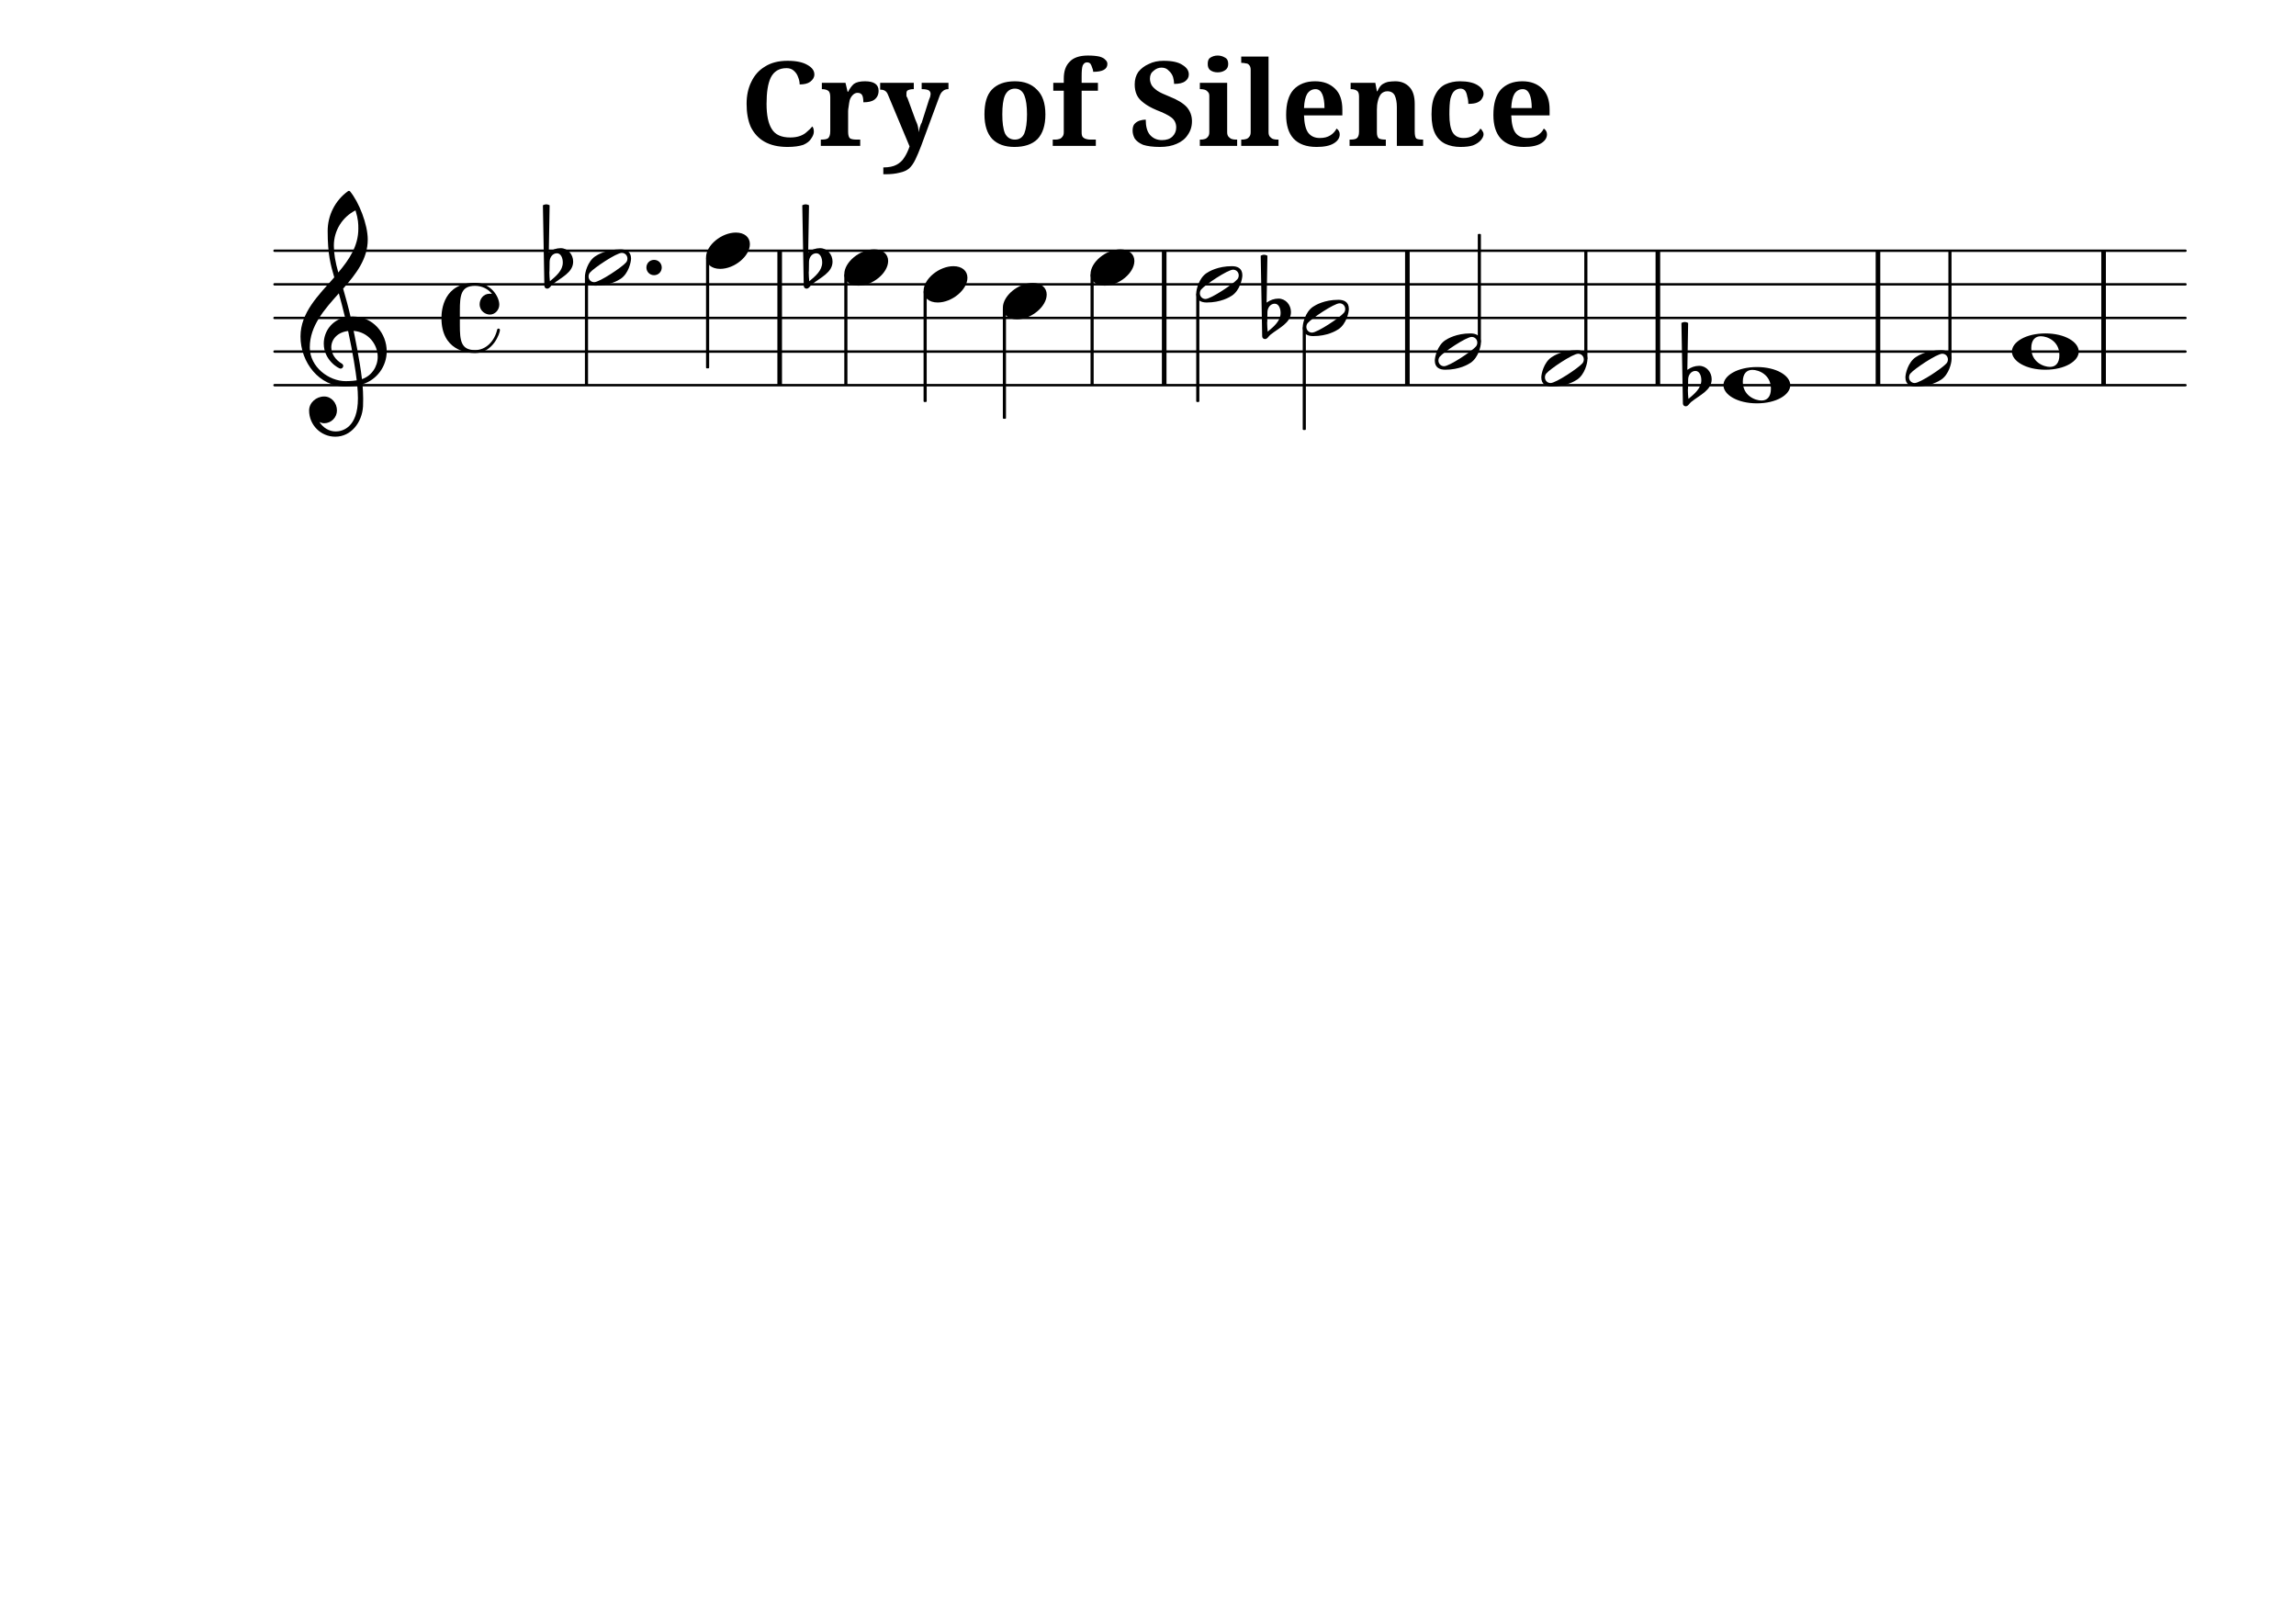
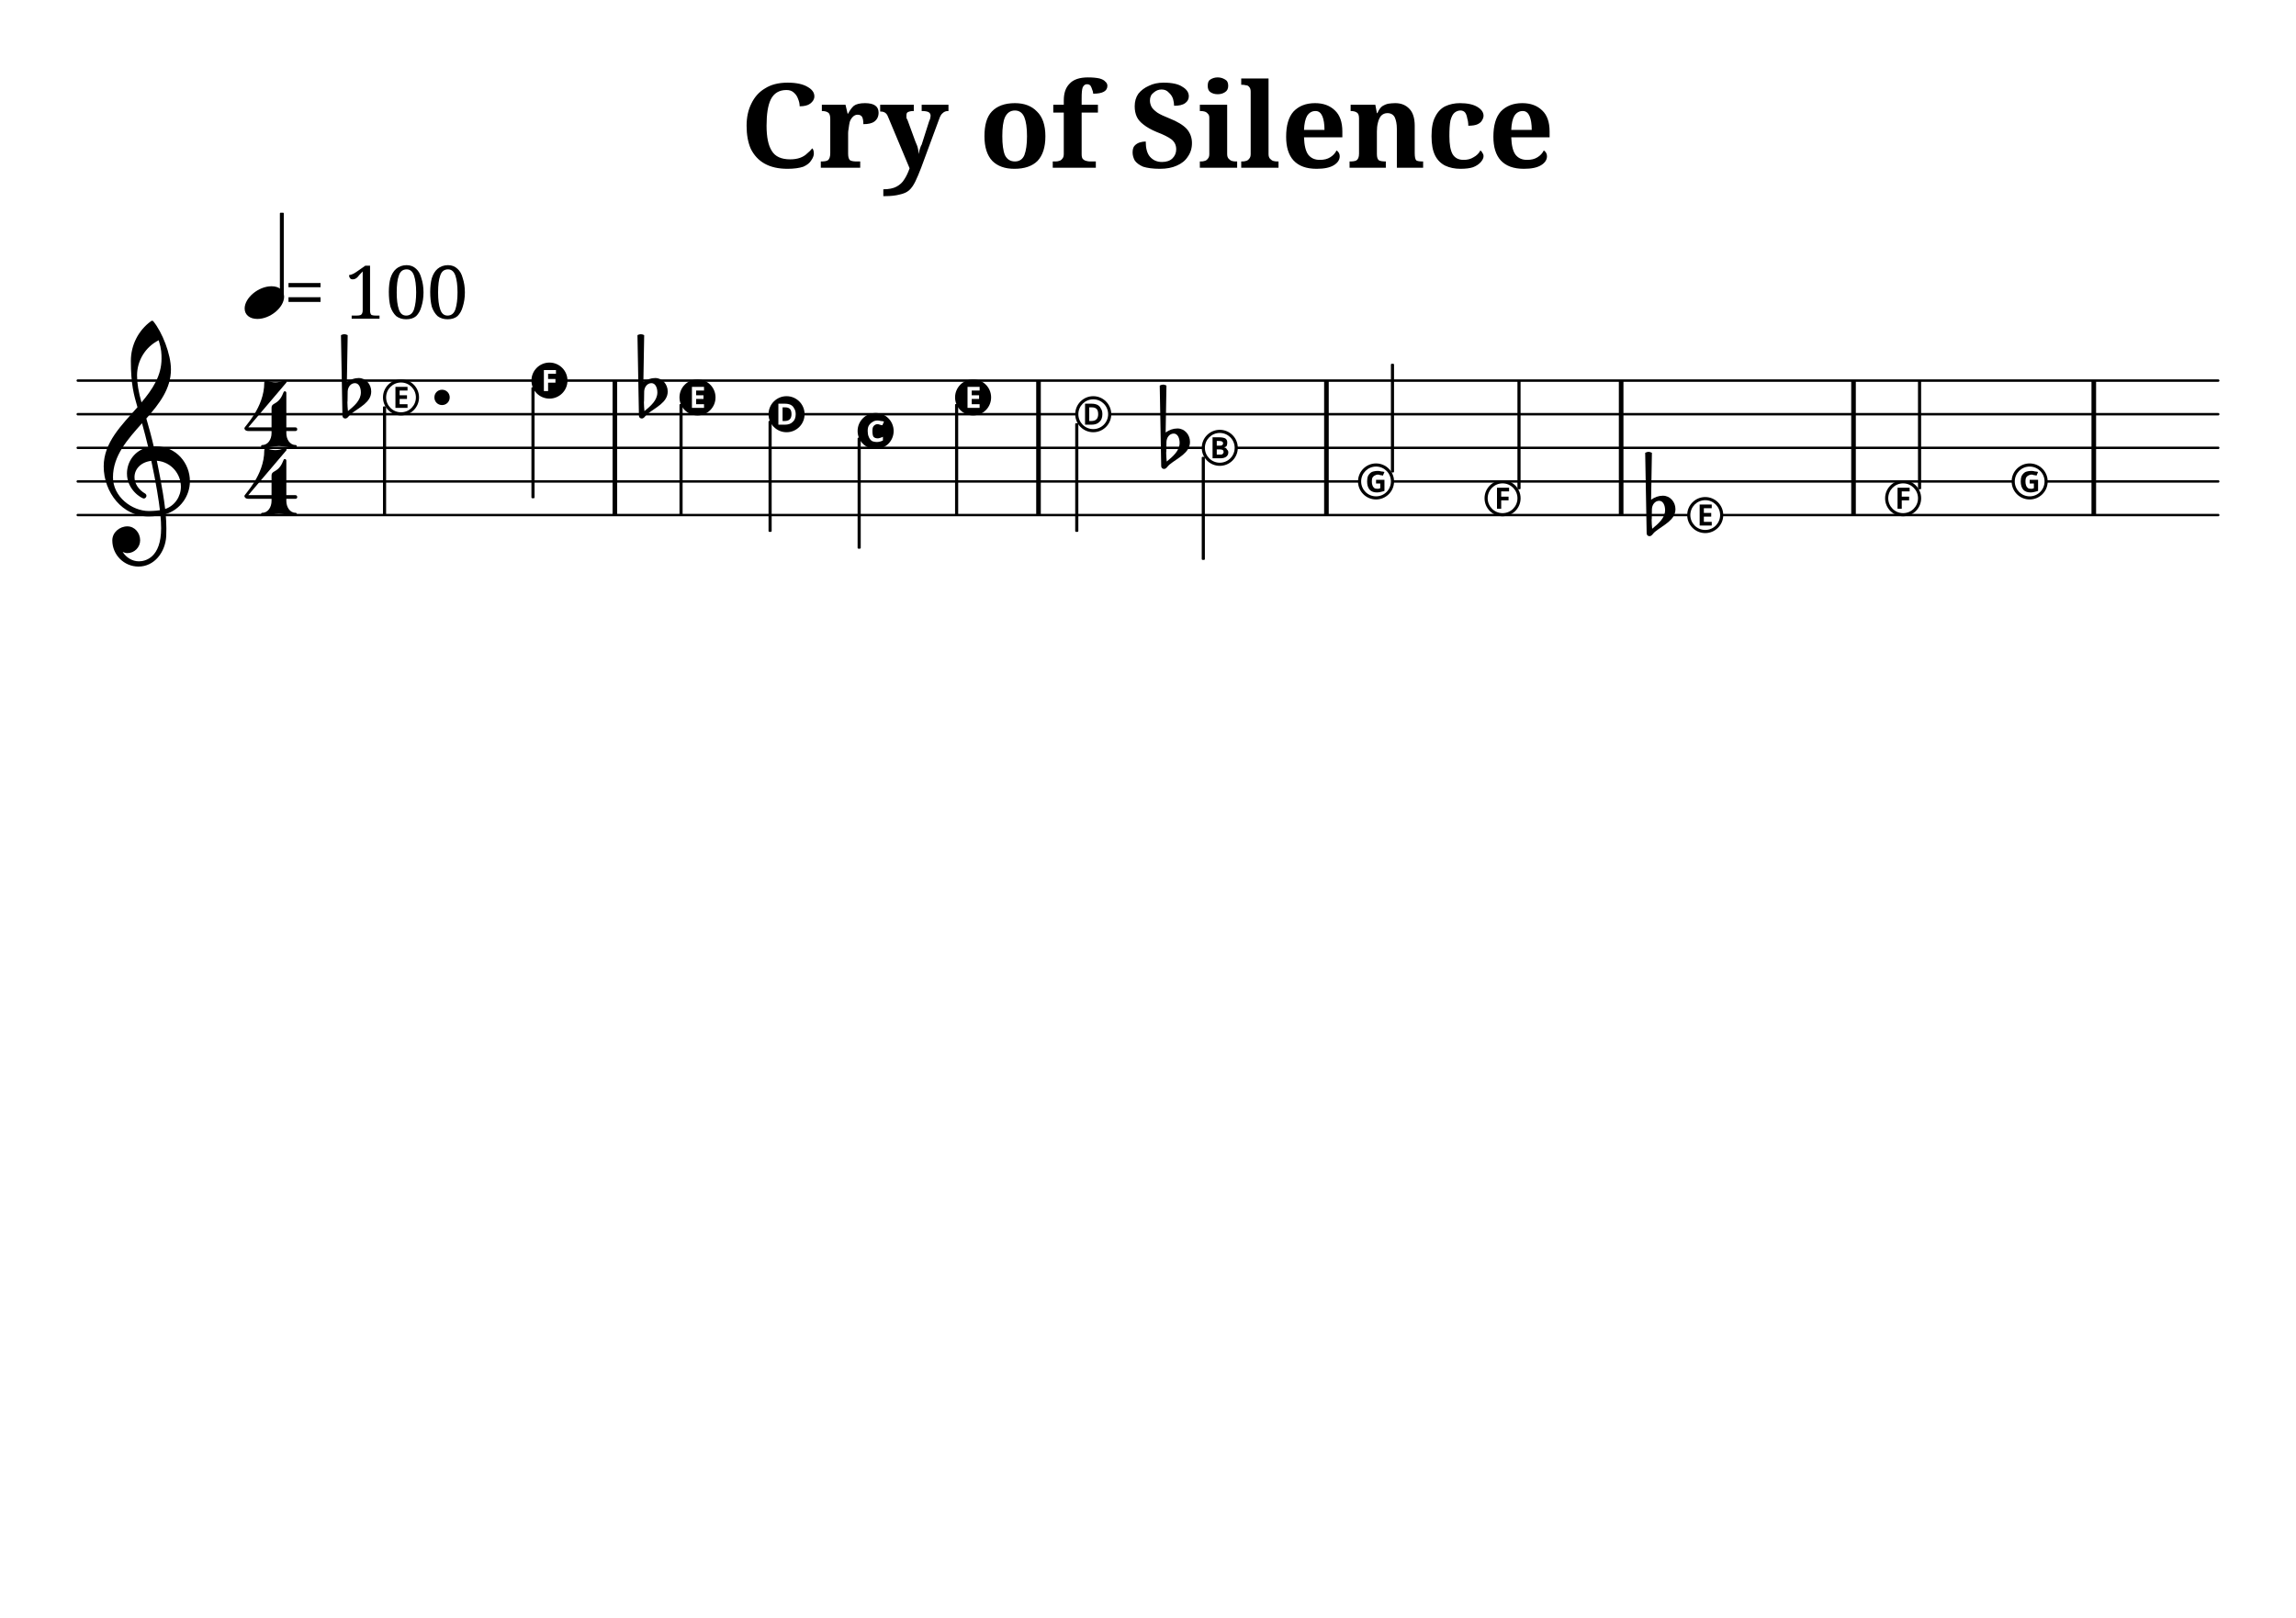
<svg xmlns="http://www.w3.org/2000/svg" xmlns:xlink="http://www.w3.org/1999/xlink" version="1.2" width="210.00mm" height="148.00mm" viewBox="0 -0 68.287 48.126">
  <style type="text/css">

tspan { white-space: pre; }

</style>
-   <g transform="translate(22.0176, 4.3395)">
+   <g transform="translate(22.0176, 4.9899)">
    <text font-family="serif" font-weight="bold" font-size="3.492" text-anchor="start" fill="currentColor">
      <tspan>Cry of Silence</tspan>
    </text>
  </g>
-   <g transform="translate(8.1294, 11.4577)">
-     <line stroke-linejoin="round" stroke-linecap="round" stroke-width="0.072" stroke="currentColor" x1="0.036" y1="0" x2="56.87" y2="0" />
-   </g>
-   <g transform="translate(8.1294, 10.4577)">
-     <line stroke-linejoin="round" stroke-linecap="round" stroke-width="0.072" stroke="currentColor" x1="0.036" y1="0" x2="56.87" y2="0" />
-   </g>
-   <g transform="translate(8.1294, 9.4577)">
-     <line stroke-linejoin="round" stroke-linecap="round" stroke-width="0.072" stroke="currentColor" x1="0.036" y1="0" x2="56.87" y2="0" />
-   </g>
-   <g transform="translate(8.1294, 8.4577)">
-     <line stroke-linejoin="round" stroke-linecap="round" stroke-width="0.072" stroke="currentColor" x1="0.036" y1="0" x2="56.87" y2="0" />
-   </g>
-   <g transform="translate(8.1294, 7.4577)">
-     <line stroke-linejoin="round" stroke-linecap="round" stroke-width="0.072" stroke="currentColor" x1="0.036" y1="0" x2="56.87" y2="0" />
-   </g>
-   <g transform="translate(55.7859, 9.4577)">
-     <rect x="0" y="-2" width="0.137" height="4" ry="0" fill="currentColor" />
-   </g>
-   <g transform="translate(41.7892, 9.4577)">
-     <rect x="0" y="-2" width="0.137" height="4" ry="0" fill="currentColor" />
-   </g>
-   <g transform="translate(23.1209, 9.4577)">
-     <rect x="0" y="-2" width="0.137" height="4" ry="0" fill="currentColor" />
-   </g>
-   <g transform="translate(34.5565, 9.4577)">
-     <rect x="0" y="-2" width="0.137" height="4" ry="0" fill="currentColor" />
-   </g>
-   <g transform="translate(62.4959, 9.4577)">
-     <rect x="0" y="-2" width="0.137" height="4" ry="0" fill="currentColor" />
-   </g>
-   <g transform="translate(49.2394, 9.4577)">
-     <rect x="0" y="-2" width="0.137" height="4" ry="0" fill="currentColor" />
-   </g>
-   <a style="color:inherit;" xlink:href="textedit:///home/kubuntu/Music/estudos-lilypond/draconian/wind-cry-of-silence.ly:27:4:5">
-     <g transform="translate(45.841, 10.9577)">
-       <path transform="scale(0.004, -0.004)" d="M316 67c0 23 -18 42 -42 42c-40 0 -209 -113 -237 -147c-7 -8 -10 -19 -10 -29c0 -23 18 -42 42 -42c40 0 209 113 237 147c7 8 10 19 10 29zM265 135c38 0 78 -13 78 -68c0 -27 -19 -111 -76 -150c-19 -13 -85 -52 -189 -52c-38 0 -78 13 -78 68c0 27 19 111 76 150 c19 13 85 52 189 52z" fill="currentColor" />
-     </g>
-   </a>
-   <g transform="translate(47.1664, 9.4577)">
-     <rect x="-0.047" y="-2" width="0.093" height="3.232" ry="0.023" fill="currentColor" />
-   </g>
-   <a style="color:inherit;" xlink:href="textedit:///home/kubuntu/Music/estudos-lilypond/draconian/wind-cry-of-silence.ly:27:7:8">
-     <g transform="translate(51.2583, 11.4577)">
-       <path transform="scale(0.004, -0.004)" d="M215 114c-41 0 -71 -27 -71 -88c0 -104 91 -140 139 -140c41 0 70 27 70 88c0 104 -90 140 -138 140zM249 135c145 0 248 -64 248 -135s-103 -135 -248 -135s-249 64 -249 135s104 135 249 135z" fill="currentColor" />
-     </g>
-   </a>
-   <g transform="translate(37.5954, 9.4577)">
-     <path transform="scale(0.004, -0.004)" d="M25 44l-1 -69c0 -4 -1 -7 -1 -11c0 -22 2 -44 4 -66c46 38 96 80 96 139c0 34 -14 69 -44 69c-31 0 -53 -29 -54 -62zM-25 463c8 4 16 7 25 7s17 -3 25 -7l-6 -349c26 19 56 30 88 30c53 0 93 -46 93 -100c0 -82 -90 -118 -153 -169c-14 -11 -22 -32 -40 -32 c-12 0 -21 9 -21 21z" fill="currentColor" />
-   </g>
-   <a style="color:inherit;" xlink:href="textedit:///home/kubuntu/Music/estudos-lilypond/draconian/wind-cry-of-silence.ly:26:25:26">
-     <g transform="translate(38.7454, 9.4577)">
-       <path transform="scale(0.004, -0.004)" d="M316 67c0 23 -18 42 -42 42c-40 0 -209 -113 -237 -147c-7 -8 -10 -19 -10 -29c0 -23 18 -42 42 -42c40 0 209 113 237 147c7 8 10 19 10 29zM265 135c38 0 78 -13 78 -68c0 -27 -19 -111 -76 -150c-19 -13 -85 -52 -189 -52c-38 0 -78 13 -78 68c0 27 19 111 76 150 c19 13 85 52 189 52z" fill="currentColor" />
-     </g>
-   </a>
-   <g transform="translate(38.7921, 9.4577)">
-     <rect x="-0.047" y="0.268" width="0.093" height="3.065" ry="0.023" fill="currentColor" />
-   </g>
-   <a style="color:inherit;" xlink:href="textedit:///home/kubuntu/Music/estudos-lilypond/draconian/wind-cry-of-silence.ly:27:2:3">
-     <g transform="translate(42.6735, 10.4577)">
-       <path transform="scale(0.004, -0.004)" d="M316 67c0 23 -18 42 -42 42c-40 0 -209 -113 -237 -147c-7 -8 -10 -19 -10 -29c0 -23 18 -42 42 -42c40 0 209 113 237 147c7 8 10 19 10 29zM265 135c38 0 78 -13 78 -68c0 -27 -19 -111 -76 -150c-19 -13 -85 -52 -189 -52c-38 0 -78 13 -78 68c0 27 19 111 76 150 c19 13 85 52 189 52z" fill="currentColor" />
-     </g>
-   </a>
-   <g transform="translate(43.9989, 9.4577)">
-     <rect x="-0.047" y="-2.5" width="0.093" height="3.232" ry="0.023" fill="currentColor" />
-   </g>
-   <a style="color:inherit;" xlink:href="textedit:///home/kubuntu/Music/estudos-lilypond/draconian/wind-cry-of-silence.ly:27:14:15">
-     <g transform="translate(59.8377, 10.4577)">
-       <path transform="scale(0.004, -0.004)" d="M215 114c-41 0 -71 -27 -71 -88c0 -104 91 -140 139 -140c41 0 70 27 70 88c0 104 -90 140 -138 140zM249 135c145 0 248 -64 248 -135s-103 -135 -248 -135s-249 64 -249 135s104 135 249 135z" fill="currentColor" />
-     </g>
-   </a>
-   <g transform="translate(50.1083, 11.4577)">
-     <path transform="scale(0.004, -0.004)" d="M25 44l-1 -69c0 -4 -1 -7 -1 -11c0 -22 2 -44 4 -66c46 38 96 80 96 139c0 34 -14 69 -44 69c-31 0 -53 -29 -54 -62zM-25 463c8 4 16 7 25 7s17 -3 25 -7l-6 -349c26 19 56 30 88 30c53 0 93 -46 93 -100c0 -82 -90 -118 -153 -169c-14 -11 -22 -32 -40 -32 c-12 0 -21 9 -21 21z" fill="currentColor" />
-   </g>
-   <a style="color:inherit;" xlink:href="textedit:///home/kubuntu/Music/estudos-lilypond/draconian/wind-cry-of-silence.ly:27:11:12">
-     <g transform="translate(56.6702, 10.9577)">
-       <path transform="scale(0.004, -0.004)" d="M316 67c0 23 -18 42 -42 42c-40 0 -209 -113 -237 -147c-7 -8 -10 -19 -10 -29c0 -23 18 -42 42 -42c40 0 209 113 237 147c7 8 10 19 10 29zM265 135c38 0 78 -13 78 -68c0 -27 -19 -111 -76 -150c-19 -13 -85 -52 -189 -52c-38 0 -78 13 -78 68c0 27 19 111 76 150 c19 13 85 52 189 52z" fill="currentColor" />
-     </g>
-   </a>
-   <g transform="translate(57.9956, 9.4577)">
-     <rect x="-0.047" y="-2" width="0.093" height="3.232" ry="0.023" fill="currentColor" />
-   </g>
-   <a style="color:inherit;" xlink:href="textedit:///home/kubuntu/Music/estudos-lilypond/draconian/wind-cry-of-silence.ly:26:7:8">
-     <g transform="translate(20.9991, 7.4577)">
-       <path transform="scale(0.004, -0.004)" d="M222 135c64 0 104 -35 104 -86c0 -89 -114 -184 -221 -184c-64 0 -105 35 -105 86c0 89 115 184 222 184z" fill="currentColor" />
-     </g>
-   </a>
-   <g transform="translate(21.0457, 9.4577)">
-     <rect x="-0.047" y="-1.803" width="0.093" height="3.303" ry="0.023" fill="currentColor" />
-   </g>
-   <a style="color:inherit;" xlink:href="textedit:///home/kubuntu/Music/estudos-lilypond/draconian/wind-cry-of-silence.ly:26:10:11">
-     <g transform="translate(25.1112, 7.9577)">
-       <path transform="scale(0.004, -0.004)" d="M222 135c64 0 104 -35 104 -86c0 -89 -114 -184 -221 -184c-64 0 -105 35 -105 86c0 89 115 184 222 184z" fill="currentColor" />
-     </g>
-   </a>
-   <g transform="translate(25.1579, 9.4577)">
-     <rect x="-0.047" y="-1.303" width="0.093" height="3.303" ry="0.023" fill="currentColor" />
-   </g>
-   <g transform="translate(23.9612, 7.9577)">
-     <path transform="scale(0.004, -0.004)" d="M25 44l-1 -69c0 -4 -1 -7 -1 -11c0 -22 2 -44 4 -66c46 38 96 80 96 139c0 34 -14 69 -44 69c-31 0 -53 -29 -54 -62zM-25 463c8 4 16 7 25 7s17 -3 25 -7l-6 -349c26 19 56 30 88 30c53 0 93 -46 93 -100c0 -82 -90 -118 -153 -169c-14 -11 -22 -32 -40 -32 c-12 0 -21 9 -21 21z" fill="currentColor" />
-   </g>
-   <g transform="translate(17.4433, 9.4577)">
-     <rect x="-0.047" y="-1.232" width="0.093" height="3.232" ry="0.023" fill="currentColor" />
-   </g>
-   <a style="color:inherit;" xlink:href="textedit:///home/kubuntu/Music/estudos-lilypond/draconian/wind-cry-of-silence.ly:26:2:3">
-     <g transform="translate(17.3967, 7.9577)">
-       <path transform="scale(0.004, -0.004)" d="M316 67c0 23 -18 42 -42 42c-40 0 -209 -113 -237 -147c-7 -8 -10 -19 -10 -29c0 -23 18 -42 42 -42c40 0 209 113 237 147c7 8 10 19 10 29zM265 135c38 0 78 -13 78 -68c0 -27 -19 -111 -76 -150c-19 -13 -85 -52 -189 -52c-38 0 -78 13 -78 68c0 27 19 111 76 150 c19 13 85 52 189 52z" fill="currentColor" />
-     </g>
-   </a>
-   <g transform="translate(8.9294, 10.4577)">
+   <g transform="translate(2.2762, 15.3209)">
+     <line stroke-linejoin="round" stroke-linecap="round" stroke-width="0.072" stroke="currentColor" x1="0.036" y1="0" x2="63.698" y2="0" />
+   </g>
+   <g transform="translate(2.2762, 14.3209)">
+     <line stroke-linejoin="round" stroke-linecap="round" stroke-width="0.072" stroke="currentColor" x1="0.036" y1="0" x2="63.698" y2="0" />
+   </g>
+   <g transform="translate(2.2762, 13.3209)">
+     <line stroke-linejoin="round" stroke-linecap="round" stroke-width="0.072" stroke="currentColor" x1="0.036" y1="0" x2="63.698" y2="0" />
+   </g>
+   <g transform="translate(2.2762, 12.3209)">
+     <line stroke-linejoin="round" stroke-linecap="round" stroke-width="0.072" stroke="currentColor" x1="0.036" y1="0" x2="63.698" y2="0" />
+   </g>
+   <g transform="translate(2.2762, 11.3209)">
+     <line stroke-linejoin="round" stroke-linecap="round" stroke-width="0.072" stroke="currentColor" x1="0.036" y1="0" x2="63.698" y2="0" />
+   </g>
+   <g transform="translate(55.0584, 13.3209)">
+     <rect x="0" y="-2" width="0.137" height="4" ry="0" fill="currentColor" />
+   </g>
+   <g transform="translate(39.3819, 13.3209)">
+     <rect x="0" y="-2" width="0.137" height="4" ry="0" fill="currentColor" />
+   </g>
+   <g transform="translate(18.2189, 13.3209)">
+     <rect x="0" y="-2" width="0.137" height="4" ry="0" fill="currentColor" />
+   </g>
+   <g transform="translate(30.8184, 13.3209)">
+     <rect x="0" y="-2" width="0.137" height="4" ry="0" fill="currentColor" />
+   </g>
+   <g transform="translate(62.2045, 13.3209)">
+     <rect x="0" y="-2" width="0.137" height="4" ry="0" fill="currentColor" />
+   </g>
+   <g transform="translate(48.1474, 13.3209)">
+     <rect x="0" y="-2" width="0.137" height="4" ry="0" fill="currentColor" />
+   </g>
+   <a style="color:inherit;" xlink:href="textedit:///home/kubuntu/Music/estudos-lilypond/draconian/cry-of-silence/wind-cry-of-silence.ly:15:4:5">
+     <g transform="translate(44.6891, 14.8209)">
+       <circle stroke-linejoin="round" stroke-linecap="round" fill="currentColor" stroke="currentColor" stroke-width="0" r="0.536" />
+     </g>
+     <g color="rgb(100%, 100%, 100%)">
+       <g transform="translate(44.6891, 14.8209)">
+         <circle stroke-linejoin="round" stroke-linecap="round" fill="currentColor" stroke="currentColor" stroke-width="0" r="0.443" />
+       </g>
+     </g>
+     <g transform="translate(44.4452, 15.1326)">
+       <text font-family="sans-serif" font-weight="bold" font-size="0.873" text-anchor="start" fill="currentColor">
+         <tspan>F</tspan>
+       </text>
+     </g>
+   </a>
+   <g transform="translate(45.1783, 13.3209)">
+     <rect x="-0.047" y="-2" width="0.093" height="3.233" ry="0.023" fill="currentColor" />
+   </g>
+   <a style="color:inherit;" xlink:href="textedit:///home/kubuntu/Music/estudos-lilypond/draconian/cry-of-silence/wind-cry-of-silence.ly:15:7:8">
+     <g transform="translate(50.7165, 15.3209)">
+       <circle stroke-linejoin="round" stroke-linecap="round" fill="currentColor" stroke="currentColor" stroke-width="0" r="0.536" />
+     </g>
+     <g color="rgb(100%, 100%, 100%)">
+       <g transform="translate(50.7165, 15.3209)">
+         <circle stroke-linejoin="round" stroke-linecap="round" fill="currentColor" stroke="currentColor" stroke-width="0" r="0.443" />
+       </g>
+     </g>
+     <g transform="translate(50.4726, 15.6326)">
+       <text font-family="sans-serif" font-weight="bold" font-size="0.873" text-anchor="start" fill="currentColor">
+         <tspan>E</tspan>
+       </text>
+     </g>
+   </a>
+   <g transform="translate(34.5923, 13.3209)">
+     <path transform="scale(0.004, -0.004)" d="M25 44l-1 -69c0 -4 -1 -7 -1 -11c0 -22 2 -44 4 -66c46 38 96 80 96 139c0 34 -14 69 -44 69c-31 0 -53 -29 -54 -62zM-25 463c8 4 16 7 25 7s17 -3 25 -7l-6 -349c26 19 56 30 88 30c53 0 93 -46 93 -100c0 -82 -90 -118 -153 -169c-14 -11 -22 -32 -40 -32 c-12 0 -21 9 -21 21z" fill="currentColor" />
+   </g>
+   <a style="color:inherit;" xlink:href="textedit:///home/kubuntu/Music/estudos-lilypond/draconian/cry-of-silence/wind-cry-of-silence.ly:14:25:26">
+     <g transform="translate(36.2783, 13.3209)">
+       <circle stroke-linejoin="round" stroke-linecap="round" fill="currentColor" stroke="currentColor" stroke-width="0" r="0.536" />
+     </g>
+     <g color="rgb(100%, 100%, 100%)">
+       <g transform="translate(36.2783, 13.3209)">
+         <circle stroke-linejoin="round" stroke-linecap="round" fill="currentColor" stroke="currentColor" stroke-width="0" r="0.443" />
+       </g>
+     </g>
+     <g transform="translate(35.9856, 13.6326)">
+       <text font-family="sans-serif" font-weight="bold" font-size="0.873" text-anchor="start" fill="currentColor">
+         <tspan>B</tspan>
+       </text>
+     </g>
+   </a>
+   <g transform="translate(35.789, 13.3209)">
+     <rect x="-0.047" y="0.267" width="0.093" height="3.066" ry="0.023" fill="currentColor" />
+   </g>
+   <a style="color:inherit;" xlink:href="textedit:///home/kubuntu/Music/estudos-lilypond/draconian/cry-of-silence/wind-cry-of-silence.ly:15:2:3">
+     <g transform="translate(40.9258, 14.3209)">
+       <circle stroke-linejoin="round" stroke-linecap="round" fill="currentColor" stroke="currentColor" stroke-width="0" r="0.536" />
+     </g>
+     <g color="rgb(100%, 100%, 100%)">
+       <g transform="translate(40.9258, 14.3209)">
+         <circle stroke-linejoin="round" stroke-linecap="round" fill="currentColor" stroke="currentColor" stroke-width="0" r="0.443" />
+       </g>
+     </g>
+     <g transform="translate(40.6136, 14.6326)">
+       <text font-family="sans-serif" font-weight="bold" font-size="0.873" text-anchor="start" fill="currentColor">
+         <tspan>G</tspan>
+       </text>
+     </g>
+   </a>
+   <g transform="translate(41.415, 13.3209)">
+     <rect x="-0.047" y="-2.5" width="0.093" height="3.233" ry="0.023" fill="currentColor" />
+   </g>
+   <a style="color:inherit;" xlink:href="textedit:///home/kubuntu/Music/estudos-lilypond/draconian/cry-of-silence/wind-cry-of-silence.ly:15:14:15">
+     <g transform="translate(60.3656, 14.3209)">
+       <circle stroke-linejoin="round" stroke-linecap="round" fill="currentColor" stroke="currentColor" stroke-width="0" r="0.536" />
+     </g>
+     <g color="rgb(100%, 100%, 100%)">
+       <g transform="translate(60.3656, 14.3209)">
+         <circle stroke-linejoin="round" stroke-linecap="round" fill="currentColor" stroke="currentColor" stroke-width="0" r="0.443" />
+       </g>
+     </g>
+     <g transform="translate(60.0534, 14.6326)">
+       <text font-family="sans-serif" font-weight="bold" font-size="0.873" text-anchor="start" fill="currentColor">
+         <tspan>G</tspan>
+       </text>
+     </g>
+   </a>
+   <g transform="translate(49.0306, 15.3209)">
+     <path transform="scale(0.004, -0.004)" d="M25 44l-1 -69c0 -4 -1 -7 -1 -11c0 -22 2 -44 4 -66c46 38 96 80 96 139c0 34 -14 69 -44 69c-31 0 -53 -29 -54 -62zM-25 463c8 4 16 7 25 7s17 -3 25 -7l-6 -349c26 19 56 30 88 30c53 0 93 -46 93 -100c0 -82 -90 -118 -153 -169c-14 -11 -22 -32 -40 -32 c-12 0 -21 9 -21 21z" fill="currentColor" />
+   </g>
+   <a style="color:inherit;" xlink:href="textedit:///home/kubuntu/Music/estudos-lilypond/draconian/cry-of-silence/wind-cry-of-silence.ly:15:11:12">
+     <g transform="translate(56.6023, 14.8209)">
+       <circle stroke-linejoin="round" stroke-linecap="round" fill="currentColor" stroke="currentColor" stroke-width="0" r="0.536" />
+     </g>
+     <g color="rgb(100%, 100%, 100%)">
+       <g transform="translate(56.6023, 14.8209)">
+         <circle stroke-linejoin="round" stroke-linecap="round" fill="currentColor" stroke="currentColor" stroke-width="0" r="0.443" />
+       </g>
+     </g>
+     <g transform="translate(56.3584, 15.1326)">
+       <text font-family="sans-serif" font-weight="bold" font-size="0.873" text-anchor="start" fill="currentColor">
+         <tspan>F</tspan>
+       </text>
+     </g>
+   </a>
+   <g transform="translate(57.0915, 13.3209)">
+     <rect x="-0.047" y="-2" width="0.093" height="3.233" ry="0.023" fill="currentColor" />
+   </g>
+   <a style="color:inherit;" xlink:href="textedit:///home/kubuntu/Music/estudos-lilypond/draconian/cry-of-silence/wind-cry-of-silence.ly:14:7:8">
+     <g transform="translate(16.342, 11.3209)">
+       <circle stroke-linejoin="round" stroke-linecap="round" fill="currentColor" stroke="currentColor" stroke-width="0" r="0.536" />
+     </g>
+     <g color="rgb(100%, 100%, 100%)">
+       <g transform="translate(16.0981, 11.6326)">
+         <text font-family="sans-serif" font-weight="bold" font-size="0.873" text-anchor="start" fill="currentColor">
+           <tspan>F</tspan>
+         </text>
+       </g>
+     </g>
+   </a>
+   <g transform="translate(15.8527, 13.3209)">
+     <rect x="-0.047" y="-1.804" width="0.093" height="3.304" ry="0.023" fill="currentColor" />
+   </g>
+   <a style="color:inherit;" xlink:href="textedit:///home/kubuntu/Music/estudos-lilypond/draconian/cry-of-silence/wind-cry-of-silence.ly:14:10:11">
+     <g transform="translate(20.745, 11.8209)">
+       <circle stroke-linejoin="round" stroke-linecap="round" fill="currentColor" stroke="currentColor" stroke-width="0" r="0.536" />
+     </g>
+     <g color="rgb(100%, 100%, 100%)">
+       <g transform="translate(20.5011, 12.1326)">
+         <text font-family="sans-serif" font-weight="bold" font-size="0.873" text-anchor="start" fill="currentColor">
+           <tspan>E</tspan>
+         </text>
+       </g>
+     </g>
+   </a>
+   <g transform="translate(20.2558, 13.3209)">
+     <rect x="-0.047" y="-1.304" width="0.093" height="3.304" ry="0.023" fill="currentColor" />
+   </g>
+   <g transform="translate(19.0591, 11.8209)">
+     <path transform="scale(0.004, -0.004)" d="M25 44l-1 -69c0 -4 -1 -7 -1 -11c0 -22 2 -44 4 -66c46 38 96 80 96 139c0 34 -14 69 -44 69c-31 0 -53 -29 -54 -62zM-25 463c8 4 16 7 25 7s17 -3 25 -7l-6 -349c26 19 56 30 88 30c53 0 93 -46 93 -100c0 -82 -90 -118 -153 -169c-14 -11 -22 -32 -40 -32 c-12 0 -21 9 -21 21z" fill="currentColor" />
+   </g>
+   <g transform="translate(11.4375, 13.3209)">
+     <rect x="-0.047" y="-1.233" width="0.093" height="3.233" ry="0.023" fill="currentColor" />
+   </g>
+   <a style="color:inherit;" xlink:href="textedit:///home/kubuntu/Music/estudos-lilypond/draconian/cry-of-silence/wind-cry-of-silence.ly:14:2:3">
+     <g transform="translate(11.9267, 11.8209)">
+       <circle stroke-linejoin="round" stroke-linecap="round" fill="currentColor" stroke="currentColor" stroke-width="0" r="0.536" />
+     </g>
+     <g color="rgb(100%, 100%, 100%)">
+       <g transform="translate(11.9267, 11.8209)">
+         <circle stroke-linejoin="round" stroke-linecap="round" fill="currentColor" stroke="currentColor" stroke-width="0" r="0.443" />
+       </g>
+     </g>
+     <g transform="translate(11.6828, 12.1326)">
+       <text font-family="sans-serif" font-weight="bold" font-size="0.873" text-anchor="start" fill="currentColor">
+         <tspan>E</tspan>
+       </text>
+     </g>
+   </a>
+   <g transform="translate(3.0762, 14.3209)">
    <path transform="scale(0.004, -0.004)" d="M264 -594c47 0 165 26 165 246c0 32 -2 64 -5 96c-5 -1 -44 -8 -89 -8c-193 0 -333 178 -333 372c0 178 133 306 251 440c-27 93 -49 170 -49 345c0 116 55 226 150 295c5 4 11 4 16 0c67 -81 132 -246 132 -359c0 -144 -87 -256 -183 -365c20 -69 39 -138 55 -208 c2 0 7 1 15 1c154 0 254 -127 254 -259c0 -112 -73 -212 -180 -245c3 -36 5 -72 5 -108c0 -19 0 -37 -1 -56c-7 -120 -89 -226 -206 -226c-108 0 -195 87 -195 195c0 58 53 104 112 104c54 0 95 -48 95 -104c0 -52 -43 -95 -95 -95c-12 0 -24 4 -35 9c26 -41 70 -70 121 -70 zM459 -205c71 24 117 92 117 166c0 92 -69 184 -179 193c1 -5 45 -212 62 -359zM71 31c0 -146 142 -251 267 -251c1 0 46 0 82 6c-7 63 -28 201 -64 367c-79 -9 -125 -62 -125 -121c0 -44 26 -92 82 -124c4 -4 7 -9 7 -14c0 -11 -9 -21 -20 -21c-14 0 -125 62 -125 186 c0 88 57 173 158 196c-14 60 -30 119 -46 178c-108 -121 -216 -242 -216 -402zM411 1050c-99 -50 -161 -151 -161 -262c0 -59 11 -123 33 -200c82 97 149 198 149 325c0 35 0 69 -21 137z" fill="currentColor" />
  </g>
-   <a style="color:inherit;" xlink:href="textedit:///home/kubuntu/Music/estudos-lilypond/draconian/wind-cry-of-silence.ly:17:2:3">
- </a>
-   <a style="color:inherit;" xlink:href="textedit:///home/kubuntu/Music/estudos-lilypond/draconian/wind-cry-of-silence.ly:18:2:3">
-     <g transform="translate(13.1294, 9.4577)">
-       <path transform="scale(0.004, -0.004)" d="M250 261c117 0 180 -102 180 -162c0 -40 -32 -74 -70 -74c-31 0 -76 25 -76 77c0 39 28 78 74 78c2 0 10 1 18 -1c-29 37 -76 60 -126 60c-106 0 -113 -73 -113 -185v-54v-54c0 -112 7 -185 113 -185c82 0 145 68 164 151c1 6 6 9 10 9c6 0 11 -4 11 -11 c0 -23 -51 -171 -185 -171c-59 0 -250 19 -250 261c0 62 18 261 250 261z" fill="currentColor" />
-     </g>
-   </a>
-   <g transform="translate(19.2255, 7.9577)">
+   <g transform="translate(7.2762, 13.3209)">
+     <path transform="scale(0.004, -0.004)" d="M-2 146c0 13 148 151 148 339c0 10 7 18 15 15c22 -7 44 -13 67 -13s45 6 67 13c12 4 21 -8 15 -15l-283 -333h173v147c0 32 34 24 65 67c11 15 18 32 25 49c4 9 20 7 20 -7v-256h68c9 0 13 -7 13 -14s-4 -13 -13 -13h-68v-16c0 -45 26 -88 68 -88c7 0 10 -5 10 -10 s-3 -11 -10 -11c-41 0 -82 13 -123 13s-82 -13 -123 -13c-7 0 -10 6 -10 11s3 10 10 10c42 0 68 43 68 88v16h-173c-21 0 -29 13 -29 21z" fill="currentColor" />
+   </g>
+   <g transform="translate(7.2762, 15.3368)">
+     <path transform="scale(0.004, -0.004)" d="M-2 146c0 13 148 151 148 339c0 10 7 18 15 15c22 -7 44 -13 67 -13s45 6 67 13c12 4 21 -8 15 -15l-283 -333h173v147c0 32 34 24 65 67c11 15 18 32 25 49c4 9 20 7 20 -7v-256h68c9 0 13 -7 13 -14s-4 -13 -13 -13h-68v-16c0 -45 26 -88 68 -88c7 0 10 -5 10 -10 s-3 -11 -10 -11c-41 0 -82 13 -123 13s-82 -13 -123 -13c-7 0 -10 6 -10 11s3 10 10 10c42 0 68 43 68 88v16h-173c-21 0 -29 13 -29 21z" fill="currentColor" />
+   </g>
+   <a style="color:inherit;" xlink:href="textedit:///home/kubuntu/Music/estudos-lilypond/draconian/cry-of-silence/wind-cry-of-silence.ly:11:2:3">
+     <g transform="translate(7.2762, 9.0008)">
+       <rect x="1.048" y="-2.673" width="0.116" height="2.497" ry="0.019" fill="currentColor" />
+     </g>
+     <g transform="translate(7.2762, 9.0008)">
+       <path transform="scale(0.0036, -0.0036)" d="M222 135c64 0 104 -35 104 -86c0 -89 -114 -184 -221 -184c-64 0 -105 35 -105 86c0 89 115 184 222 184z" fill="currentColor" />
+     </g>
+     <g transform="translate(8.4396, 9.4809)">
+       <text font-family="serif" font-size="2.2" text-anchor="start" fill="currentColor">
+         <tspan> = 100</tspan>
+       </text>
+     </g>
+   </a>
+   <g transform="translate(12.9194, 11.8209)">
    <path transform="scale(0.004, -0.004)" d="M0 0c0 32 25 57 57 57s57 -25 57 -57s-25 -57 -57 -57s-57 25 -57 57z" fill="currentColor" />
  </g>
-   <g transform="translate(16.2467, 7.9577)">
-     <path transform="scale(0.004, -0.004)" d="M25 44l-1 -69c0 -4 -1 -7 -1 -11c0 -22 2 -44 4 -66c46 38 96 80 96 139c0 34 -14 69 -44 69c-31 0 -53 -29 -54 -62zM-25 463c8 4 16 7 25 7s17 -3 25 -7l-6 -349c26 19 56 30 88 30c53 0 93 -46 93 -100c0 -82 -90 -118 -153 -169c-14 -11 -22 -32 -40 -32 c-12 0 -21 9 -21 21z" fill="currentColor" />
-   </g>
-   <g transform="translate(35.6246, 9.4577)">
-     <rect x="-0.047" y="-0.732" width="0.093" height="3.232" ry="0.023" fill="currentColor" />
-   </g>
-   <a style="color:inherit;" xlink:href="textedit:///home/kubuntu/Music/estudos-lilypond/draconian/wind-cry-of-silence.ly:26:22:23">
-     <g transform="translate(35.5779, 8.4577)">
-       <path transform="scale(0.004, -0.004)" d="M316 67c0 23 -18 42 -42 42c-40 0 -209 -113 -237 -147c-7 -8 -10 -19 -10 -29c0 -23 18 -42 42 -42c40 0 209 113 237 147c7 8 10 19 10 29zM265 135c38 0 78 -13 78 -68c0 -27 -19 -111 -76 -150c-19 -13 -85 -52 -189 -52c-38 0 -78 13 -78 68c0 27 19 111 76 150 c19 13 85 52 189 52z" fill="currentColor" />
-     </g>
-   </a>
-   <g transform="translate(32.4813, 9.4577)">
-     <rect x="-0.047" y="-1.303" width="0.093" height="3.303" ry="0.023" fill="currentColor" />
-   </g>
-   <a style="color:inherit;" xlink:href="textedit:///home/kubuntu/Music/estudos-lilypond/draconian/wind-cry-of-silence.ly:26:19:20">
-     <g transform="translate(32.4346, 7.9577)">
-       <path transform="scale(0.004, -0.004)" d="M222 135c64 0 104 -35 104 -86c0 -89 -114 -184 -221 -184c-64 0 -105 35 -105 86c0 89 115 184 222 184z" fill="currentColor" />
-     </g>
-   </a>
-   <g transform="translate(29.8735, 9.4577)">
-     <rect x="-0.047" y="-0.303" width="0.093" height="3.303" ry="0.023" fill="currentColor" />
-   </g>
-   <a style="color:inherit;" xlink:href="textedit:///home/kubuntu/Music/estudos-lilypond/draconian/wind-cry-of-silence.ly:26:16:17">
-     <g transform="translate(29.8268, 8.9577)">
-       <path transform="scale(0.004, -0.004)" d="M222 135c64 0 104 -35 104 -86c0 -89 -114 -184 -221 -184c-64 0 -105 35 -105 86c0 89 115 184 222 184z" fill="currentColor" />
-     </g>
-   </a>
-   <g transform="translate(27.5157, 9.4577)">
-     <rect x="-0.047" y="-0.803" width="0.093" height="3.303" ry="0.023" fill="currentColor" />
-   </g>
-   <a style="color:inherit;" xlink:href="textedit:///home/kubuntu/Music/estudos-lilypond/draconian/wind-cry-of-silence.ly:26:13:14">
-     <g transform="translate(27.469, 8.4577)">
-       <path transform="scale(0.004, -0.004)" d="M222 135c64 0 104 -35 104 -86c0 -89 -114 -184 -221 -184c-64 0 -105 35 -105 86c0 89 115 184 222 184z" fill="currentColor" />
+   <g transform="translate(10.2408, 11.8209)">
+     <path transform="scale(0.004, -0.004)" d="M25 44l-1 -69c0 -4 -1 -7 -1 -11c0 -22 2 -44 4 -66c46 38 96 80 96 139c0 34 -14 69 -44 69c-31 0 -53 -29 -54 -62zM-25 463c8 4 16 7 25 7s17 -3 25 -7l-6 -349c26 19 56 30 88 30c53 0 93 -46 93 -100c0 -82 -90 -118 -153 -169c-14 -11 -22 -32 -40 -32 c-12 0 -21 9 -21 21z" fill="currentColor" />
+   </g>
+   <g transform="translate(28.4523, 13.3209)">
+     <rect x="-0.047" y="-1.304" width="0.093" height="3.304" ry="0.023" fill="currentColor" />
+   </g>
+   <a style="color:inherit;" xlink:href="textedit:///home/kubuntu/Music/estudos-lilypond/draconian/cry-of-silence/wind-cry-of-silence.ly:14:19:20">
+     <g transform="translate(28.9415, 11.8209)">
+       <circle stroke-linejoin="round" stroke-linecap="round" fill="currentColor" stroke="currentColor" stroke-width="0" r="0.536" />
+     </g>
+     <g color="rgb(100%, 100%, 100%)">
+       <g transform="translate(28.6977, 12.1326)">
+         <text font-family="sans-serif" font-weight="bold" font-size="0.873" text-anchor="start" fill="currentColor">
+           <tspan>E</tspan>
+         </text>
+       </g>
+     </g>
+   </a>
+   <g transform="translate(32.0257, 13.3209)">
+     <rect x="-0.047" y="-0.733" width="0.093" height="3.233" ry="0.023" fill="currentColor" />
+   </g>
+   <g transform="translate(25.5535, 13.3209)">
+     <rect x="-0.047" y="-0.304" width="0.093" height="3.304" ry="0.023" fill="currentColor" />
+   </g>
+   <a style="color:inherit;" xlink:href="textedit:///home/kubuntu/Music/estudos-lilypond/draconian/cry-of-silence/wind-cry-of-silence.ly:14:16:17">
+     <g transform="translate(26.0427, 12.8209)">
+       <circle stroke-linejoin="round" stroke-linecap="round" fill="currentColor" stroke="currentColor" stroke-width="0" r="0.536" />
+     </g>
+     <g color="rgb(100%, 100%, 100%)">
+       <g transform="translate(25.7598, 13.1326)">
+         <text font-family="sans-serif" font-weight="bold" font-size="0.873" text-anchor="start" fill="currentColor">
+           <tspan>C</tspan>
+         </text>
+       </g>
+     </g>
+   </a>
+   <a style="color:inherit;" xlink:href="textedit:///home/kubuntu/Music/estudos-lilypond/draconian/cry-of-silence/wind-cry-of-silence.ly:14:22:23">
+     <g transform="translate(32.515, 12.3209)">
+       <circle stroke-linejoin="round" stroke-linecap="round" fill="currentColor" stroke="currentColor" stroke-width="0" r="0.536" />
+     </g>
+     <g color="rgb(100%, 100%, 100%)">
+       <g transform="translate(32.515, 12.3209)">
+         <circle stroke-linejoin="round" stroke-linecap="round" fill="currentColor" stroke="currentColor" stroke-width="0" r="0.443" />
+       </g>
+     </g>
+     <g transform="translate(32.193, 12.6326)">
+       <text font-family="sans-serif" font-weight="bold" font-size="0.873" text-anchor="start" fill="currentColor">
+         <tspan>D</tspan>
+       </text>
+     </g>
+   </a>
+   <g transform="translate(22.9046, 13.3209)">
+     <rect x="-0.047" y="-0.804" width="0.093" height="3.304" ry="0.023" fill="currentColor" />
+   </g>
+   <a style="color:inherit;" xlink:href="textedit:///home/kubuntu/Music/estudos-lilypond/draconian/cry-of-silence/wind-cry-of-silence.ly:14:13:14">
+     <g transform="translate(23.3939, 12.3209)">
+       <circle stroke-linejoin="round" stroke-linecap="round" fill="currentColor" stroke="currentColor" stroke-width="0" r="0.536" />
+     </g>
+     <g color="rgb(100%, 100%, 100%)">
+       <g transform="translate(23.0719, 12.6326)">
+         <text font-family="sans-serif" font-weight="bold" font-size="0.873" text-anchor="start" fill="currentColor">
+           <tspan>D</tspan>
+         </text>
+       </g>
    </g>
  </a>
</svg>
